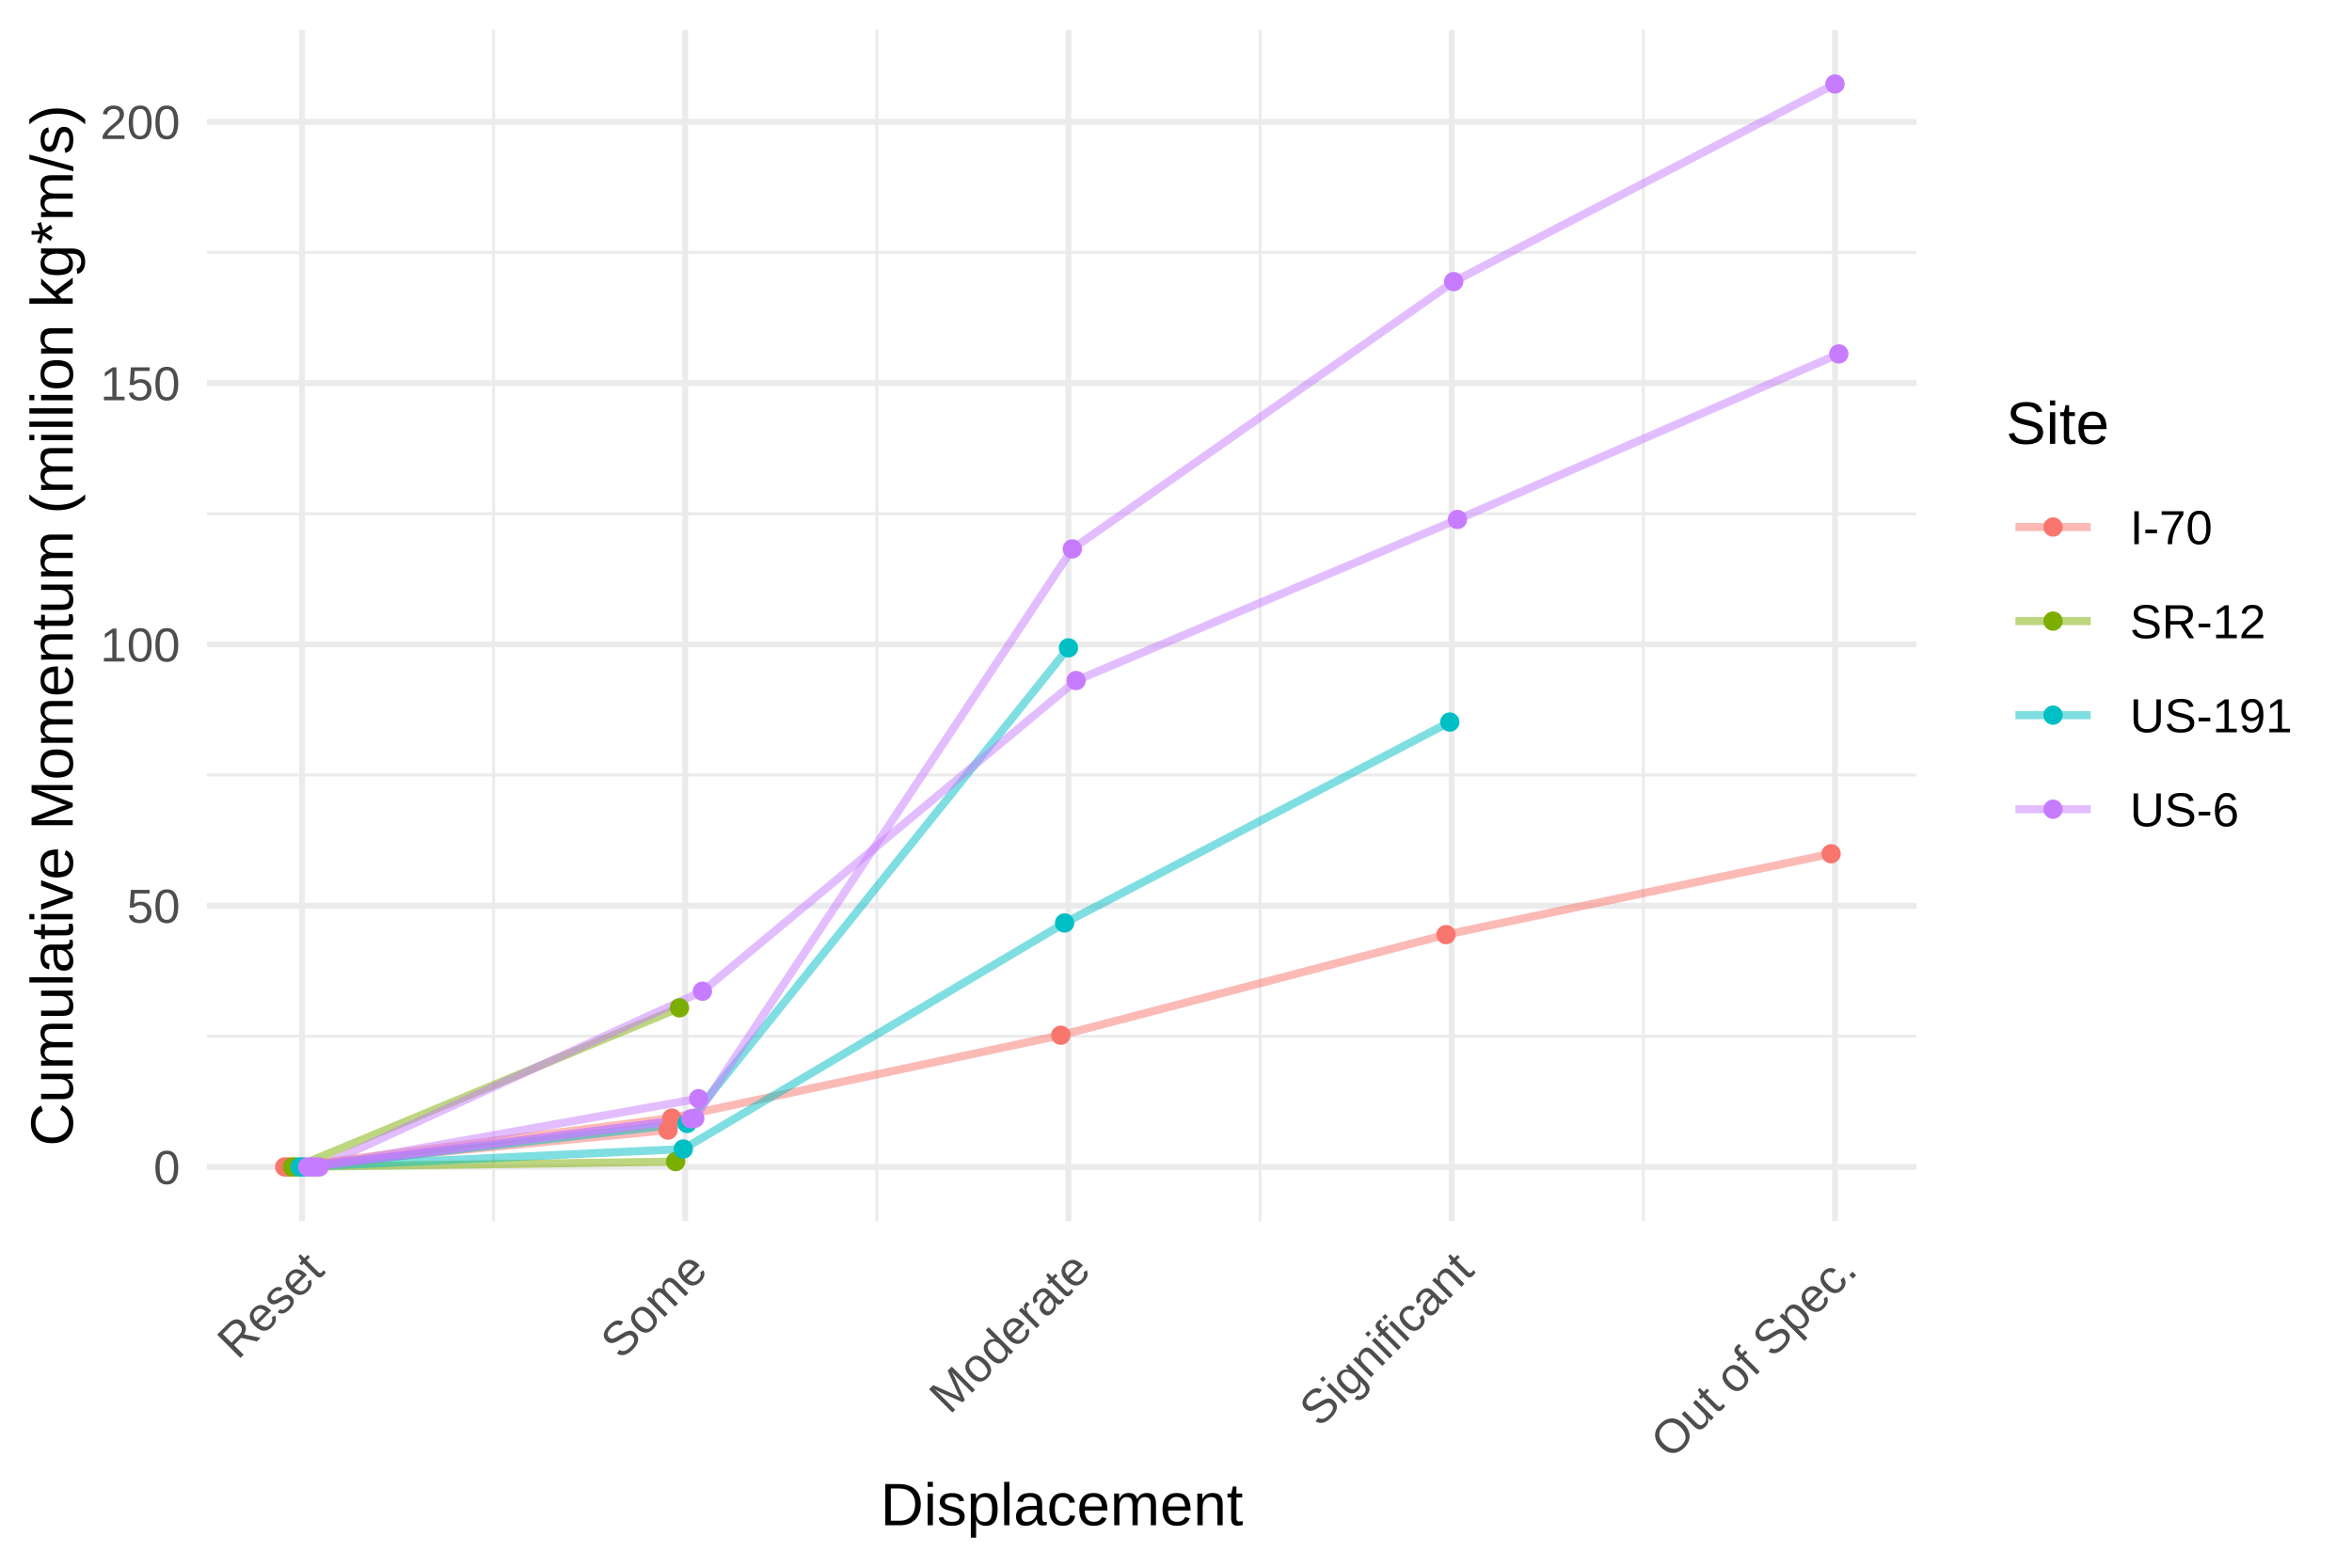
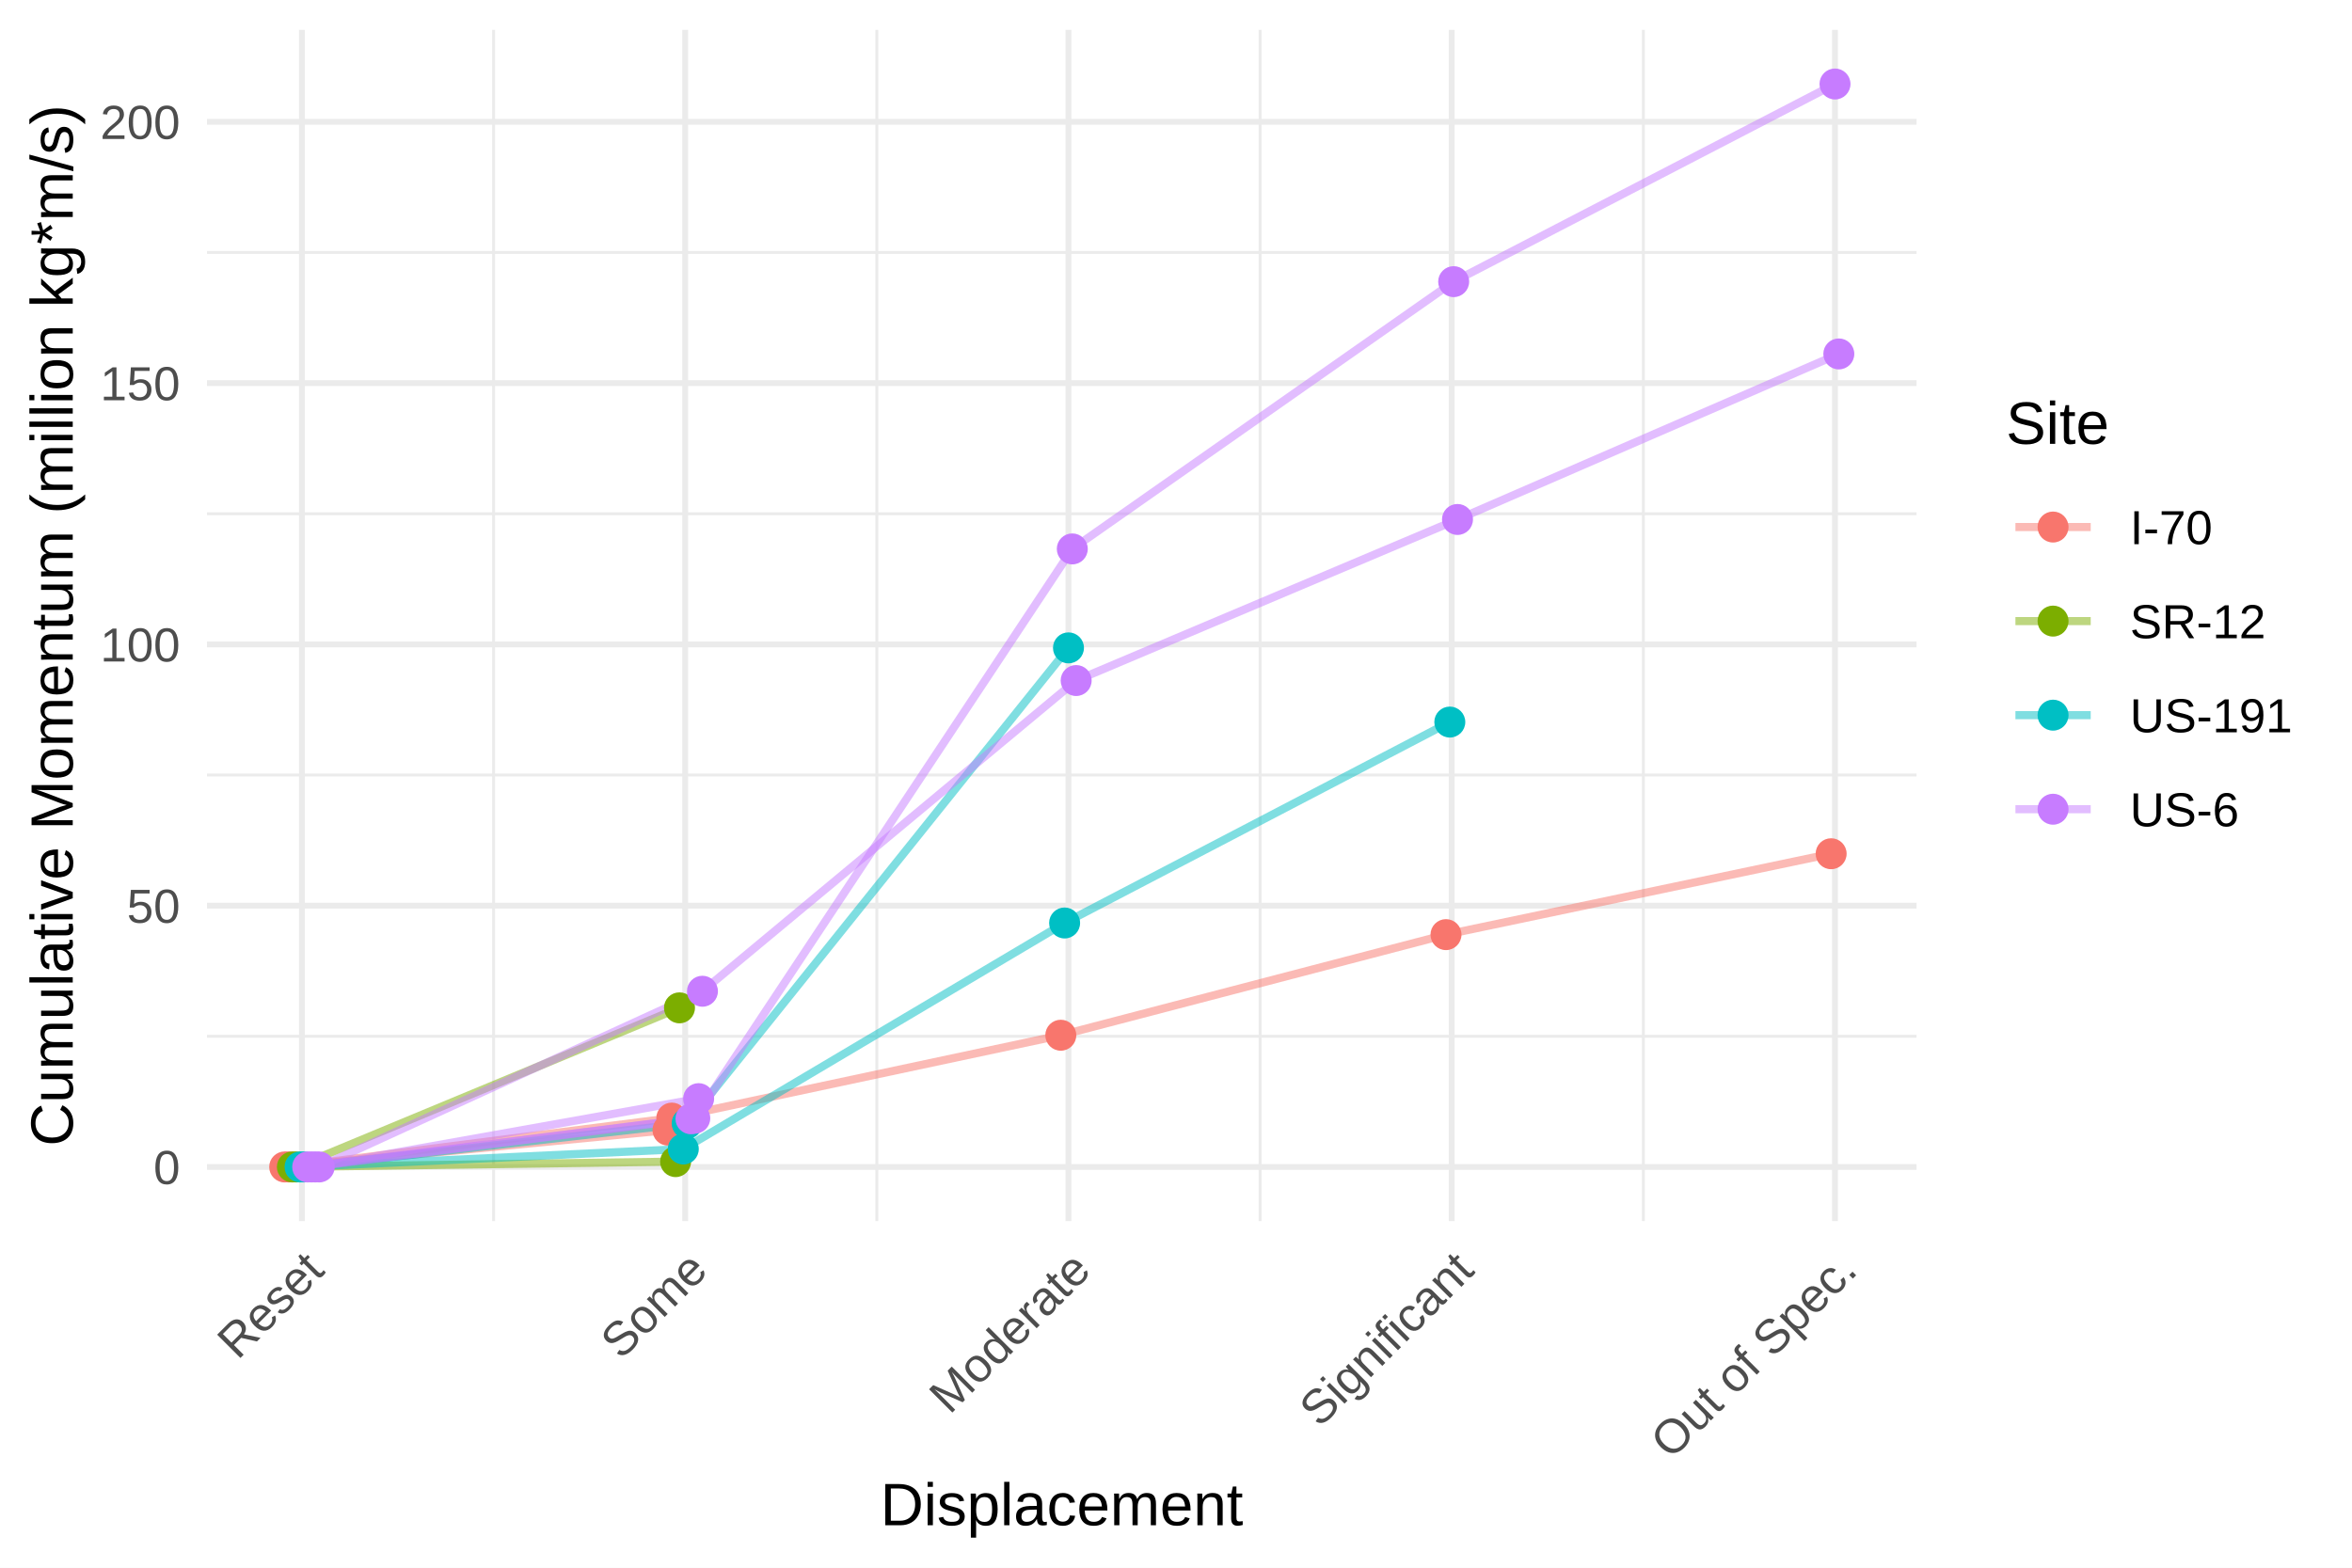
<svg xmlns="http://www.w3.org/2000/svg" width="432.00pt" height="288.00pt" viewBox="0 0 432.00 288.00">
  <g class="svglite">
    <defs>
      <style type="text/css">
    .svglite line, .svglite polyline, .svglite polygon, .svglite path, .svglite rect, .svglite circle {
      fill: none;
      stroke: #000000;
      stroke-linecap: round;
      stroke-linejoin: round;
      stroke-miterlimit: 10.00;
    }
    .svglite text {
      white-space: pre;
    }
    .svglite g.glyphgroup path {
      fill: inherit;
      stroke: none;
    }
  </style>
    </defs>
    <rect width="100%" height="100%" style="stroke: none; fill: #FFFFFF;" />
    <defs>
      <clipPath id="cpMC4wMHw0MzIuMDB8MC4wMHwyODguMDA=">
        <rect x="0.00" y="0.00" width="432.00" height="288.00" />
      </clipPath>
    </defs>
    <g clip-path="url(#cpMC4wMHw0MzIuMDB8MC4wMHwyODguMDA=)">
      <rect x="0" y="0.00" width="432.00" height="288.00" style="stroke-width: 1.07; stroke: none; fill: #FFFFFF;" />
    </g>
    <defs>
      <clipPath id="cpMzguMDJ8MzUyLjAyfDUuNDh8MjI0LjMz">
        <rect x="38.02" y="5.48" width="314.00" height="218.85" />
      </clipPath>
    </defs>
    <g clip-path="url(#cpMzguMDJ8MzUyLjAyfDUuNDh8MjI0LjMz)">
      <polyline points="38.02,190.38 352.02,190.38 " style="stroke-width: 0.53; stroke: #EBEBEB; stroke-linecap: butt;" />
      <polyline points="38.02,142.38 352.02,142.38 " style="stroke-width: 0.53; stroke: #EBEBEB; stroke-linecap: butt;" />
      <polyline points="38.02,94.38 352.02,94.38 " style="stroke-width: 0.53; stroke: #EBEBEB; stroke-linecap: butt;" />
      <polyline points="38.02,46.38 352.02,46.38 " style="stroke-width: 0.53; stroke: #EBEBEB; stroke-linecap: butt;" />
      <polyline points="90.66,224.33 90.66,5.48 " style="stroke-width: 0.53; stroke: #EBEBEB; stroke-linecap: butt;" />
      <polyline points="161.05,224.33 161.05,5.48 " style="stroke-width: 0.53; stroke: #EBEBEB; stroke-linecap: butt;" />
      <polyline points="231.45,224.33 231.45,5.48 " style="stroke-width: 0.53; stroke: #EBEBEB; stroke-linecap: butt;" />
      <polyline points="301.84,224.33 301.84,5.48 " style="stroke-width: 0.53; stroke: #EBEBEB; stroke-linecap: butt;" />
      <polyline points="38.02,214.38 352.02,214.38 " style="stroke-width: 1.07; stroke: #EBEBEB; stroke-linecap: butt;" />
      <polyline points="38.02,166.38 352.02,166.38 " style="stroke-width: 1.07; stroke: #EBEBEB; stroke-linecap: butt;" />
      <polyline points="38.02,118.38 352.02,118.38 " style="stroke-width: 1.07; stroke: #EBEBEB; stroke-linecap: butt;" />
      <polyline points="38.02,70.38 352.02,70.38 " style="stroke-width: 1.07; stroke: #EBEBEB; stroke-linecap: butt;" />
      <polyline points="38.02,22.38 352.02,22.38 " style="stroke-width: 1.07; stroke: #EBEBEB; stroke-linecap: butt;" />
      <polyline points="55.46,224.33 55.46,5.48 " style="stroke-width: 1.07; stroke: #EBEBEB; stroke-linecap: butt;" />
      <polyline points="125.85,224.33 125.85,5.48 " style="stroke-width: 1.07; stroke: #EBEBEB; stroke-linecap: butt;" />
      <polyline points="196.25,224.33 196.25,5.48 " style="stroke-width: 1.07; stroke: #EBEBEB; stroke-linecap: butt;" />
      <polyline points="266.64,224.33 266.64,5.48 " style="stroke-width: 1.07; stroke: #EBEBEB; stroke-linecap: butt;" />
      <polyline points="337.04,224.33 337.04,5.48 " style="stroke-width: 1.07; stroke: #EBEBEB; stroke-linecap: butt;" />
      <polyline points="52.29,214.38 122.69,207.61 " style="stroke-width: 1.49; stroke: #F8766D; stroke-opacity: 0.50; stroke-linecap: butt;" />
      <polyline points="52.99,214.38 123.39,205.40 194.84,190.18 265.59,171.70 336.33,156.84 " style="stroke-width: 1.49; stroke: #F8766D; stroke-opacity: 0.50; stroke-linecap: butt;" />
      <polyline points="53.70,214.38 124.09,213.40 " style="stroke-width: 1.49; stroke: #7CAE00; stroke-opacity: 0.50; stroke-linecap: butt;" />
      <polyline points="54.40,214.38 124.80,185.15 " style="stroke-width: 1.49; stroke: #7CAE00; stroke-opacity: 0.50; stroke-linecap: butt;" />
      <polyline points="55.11,214.38 125.50,211.09 195.54,169.56 266.29,132.65 " style="stroke-width: 1.49; stroke: #00BFC4; stroke-opacity: 0.50; stroke-linecap: butt;" />
      <polyline points="55.81,214.38 126.21,206.38 196.25,119.02 " style="stroke-width: 1.49; stroke: #00BFC4; stroke-opacity: 0.50; stroke-linecap: butt;" />
      <polyline points="56.51,214.38 126.91,205.53 " style="stroke-width: 1.49; stroke: #C77CFF; stroke-opacity: 0.50; stroke-linecap: butt;" />
      <polyline points="57.22,214.38 127.61,205.43 196.95,100.84 267.00,51.74 337.04,15.43 " style="stroke-width: 1.49; stroke: #C77CFF; stroke-opacity: 0.50; stroke-linecap: butt;" />
      <polyline points="57.92,214.38 128.32,201.83 " style="stroke-width: 1.49; stroke: #C77CFF; stroke-opacity: 0.50; stroke-linecap: butt;" />
      <polyline points="58.63,214.38 129.02,182.10 197.66,125.02 267.70,95.43 337.74,65.02 " style="stroke-width: 1.49; stroke: #C77CFF; stroke-opacity: 0.50; stroke-linecap: butt;" />
-       <circle cx="52.29" cy="214.38" r="1.42" style="stroke-width: 0.71; stroke: #F8766D; fill: #F8766D;" />
-       <circle cx="122.69" cy="207.61" r="1.42" style="stroke-width: 0.71; stroke: #F8766D; fill: #F8766D;" />
-       <circle cx="52.99" cy="214.38" r="1.42" style="stroke-width: 0.71; stroke: #F8766D; fill: #F8766D;" />
-       <circle cx="123.39" cy="205.40" r="1.42" style="stroke-width: 0.71; stroke: #F8766D; fill: #F8766D;" />
-       <circle cx="194.84" cy="190.18" r="1.42" style="stroke-width: 0.71; stroke: #F8766D; fill: #F8766D;" />
-       <circle cx="265.59" cy="171.70" r="1.42" style="stroke-width: 0.71; stroke: #F8766D; fill: #F8766D;" />
-       <circle cx="336.33" cy="156.84" r="1.42" style="stroke-width: 0.71; stroke: #F8766D; fill: #F8766D;" />
-       <circle cx="53.70" cy="214.38" r="1.42" style="stroke-width: 0.71; stroke: #7CAE00; fill: #7CAE00;" />
-       <circle cx="124.09" cy="213.40" r="1.42" style="stroke-width: 0.71; stroke: #7CAE00; fill: #7CAE00;" />
-       <circle cx="54.40" cy="214.38" r="1.42" style="stroke-width: 0.71; stroke: #7CAE00; fill: #7CAE00;" />
-       <circle cx="124.80" cy="185.15" r="1.42" style="stroke-width: 0.71; stroke: #7CAE00; fill: #7CAE00;" />
-       <circle cx="55.11" cy="214.38" r="1.42" style="stroke-width: 0.71; stroke: #00BFC4; fill: #00BFC4;" />
-       <circle cx="125.50" cy="211.09" r="1.42" style="stroke-width: 0.71; stroke: #00BFC4; fill: #00BFC4;" />
-       <circle cx="195.54" cy="169.56" r="1.42" style="stroke-width: 0.71; stroke: #00BFC4; fill: #00BFC4;" />
-       <circle cx="266.29" cy="132.65" r="1.42" style="stroke-width: 0.71; stroke: #00BFC4; fill: #00BFC4;" />
-       <circle cx="55.81" cy="214.38" r="1.42" style="stroke-width: 0.71; stroke: #00BFC4; fill: #00BFC4;" />
-       <circle cx="126.21" cy="206.38" r="1.42" style="stroke-width: 0.71; stroke: #00BFC4; fill: #00BFC4;" />
-       <circle cx="196.25" cy="119.02" r="1.42" style="stroke-width: 0.71; stroke: #00BFC4; fill: #00BFC4;" />
-       <circle cx="56.51" cy="214.38" r="1.42" style="stroke-width: 0.71; stroke: #C77CFF; fill: #C77CFF;" />
-       <circle cx="126.91" cy="205.53" r="1.42" style="stroke-width: 0.71; stroke: #C77CFF; fill: #C77CFF;" />
-       <circle cx="57.22" cy="214.38" r="1.42" style="stroke-width: 0.71; stroke: #C77CFF; fill: #C77CFF;" />
-       <circle cx="127.61" cy="205.43" r="1.42" style="stroke-width: 0.71; stroke: #C77CFF; fill: #C77CFF;" />
-       <circle cx="196.95" cy="100.84" r="1.42" style="stroke-width: 0.71; stroke: #C77CFF; fill: #C77CFF;" />
-       <circle cx="267.00" cy="51.74" r="1.42" style="stroke-width: 0.71; stroke: #C77CFF; fill: #C77CFF;" />
-       <circle cx="337.04" cy="15.43" r="1.42" style="stroke-width: 0.71; stroke: #C77CFF; fill: #C77CFF;" />
-       <circle cx="57.92" cy="214.38" r="1.42" style="stroke-width: 0.71; stroke: #C77CFF; fill: #C77CFF;" />
-       <circle cx="128.32" cy="201.83" r="1.42" style="stroke-width: 0.71; stroke: #C77CFF; fill: #C77CFF;" />
-       <circle cx="58.63" cy="214.38" r="1.42" style="stroke-width: 0.71; stroke: #C77CFF; fill: #C77CFF;" />
-       <circle cx="129.02" cy="182.10" r="1.42" style="stroke-width: 0.71; stroke: #C77CFF; fill: #C77CFF;" />
-       <circle cx="197.66" cy="125.02" r="1.42" style="stroke-width: 0.71; stroke: #C77CFF; fill: #C77CFF;" />
-       <circle cx="267.70" cy="95.43" r="1.42" style="stroke-width: 0.71; stroke: #C77CFF; fill: #C77CFF;" />
-       <circle cx="337.74" cy="65.02" r="1.42" style="stroke-width: 0.71; stroke: #C77CFF; fill: #C77CFF;" />
+       <circle cx="52.29" cy="214.38" r="2.49" style="stroke-width: 0.71; stroke: #F8766D; fill: #F8766D;" />
+       <circle cx="122.69" cy="207.61" r="2.49" style="stroke-width: 0.71; stroke: #F8766D; fill: #F8766D;" />
+       <circle cx="52.99" cy="214.38" r="2.49" style="stroke-width: 0.71; stroke: #F8766D; fill: #F8766D;" />
+       <circle cx="123.39" cy="205.40" r="2.49" style="stroke-width: 0.71; stroke: #F8766D; fill: #F8766D;" />
+       <circle cx="194.84" cy="190.18" r="2.49" style="stroke-width: 0.71; stroke: #F8766D; fill: #F8766D;" />
+       <circle cx="265.59" cy="171.70" r="2.49" style="stroke-width: 0.71; stroke: #F8766D; fill: #F8766D;" />
+       <circle cx="336.33" cy="156.84" r="2.49" style="stroke-width: 0.71; stroke: #F8766D; fill: #F8766D;" />
+       <circle cx="53.70" cy="214.38" r="2.49" style="stroke-width: 0.71; stroke: #7CAE00; fill: #7CAE00;" />
+       <circle cx="124.09" cy="213.40" r="2.49" style="stroke-width: 0.71; stroke: #7CAE00; fill: #7CAE00;" />
+       <circle cx="54.40" cy="214.38" r="2.49" style="stroke-width: 0.71; stroke: #7CAE00; fill: #7CAE00;" />
+       <circle cx="124.80" cy="185.15" r="2.49" style="stroke-width: 0.71; stroke: #7CAE00; fill: #7CAE00;" />
+       <circle cx="55.11" cy="214.38" r="2.49" style="stroke-width: 0.71; stroke: #00BFC4; fill: #00BFC4;" />
+       <circle cx="125.50" cy="211.09" r="2.49" style="stroke-width: 0.71; stroke: #00BFC4; fill: #00BFC4;" />
+       <circle cx="195.54" cy="169.56" r="2.49" style="stroke-width: 0.71; stroke: #00BFC4; fill: #00BFC4;" />
+       <circle cx="266.29" cy="132.65" r="2.49" style="stroke-width: 0.71; stroke: #00BFC4; fill: #00BFC4;" />
+       <circle cx="55.81" cy="214.38" r="2.49" style="stroke-width: 0.71; stroke: #00BFC4; fill: #00BFC4;" />
+       <circle cx="126.21" cy="206.38" r="2.49" style="stroke-width: 0.71; stroke: #00BFC4; fill: #00BFC4;" />
+       <circle cx="196.25" cy="119.02" r="2.49" style="stroke-width: 0.71; stroke: #00BFC4; fill: #00BFC4;" />
+       <circle cx="56.51" cy="214.38" r="2.49" style="stroke-width: 0.71; stroke: #C77CFF; fill: #C77CFF;" />
+       <circle cx="126.91" cy="205.53" r="2.49" style="stroke-width: 0.71; stroke: #C77CFF; fill: #C77CFF;" />
+       <circle cx="57.22" cy="214.38" r="2.49" style="stroke-width: 0.71; stroke: #C77CFF; fill: #C77CFF;" />
+       <circle cx="127.61" cy="205.43" r="2.49" style="stroke-width: 0.71; stroke: #C77CFF; fill: #C77CFF;" />
+       <circle cx="196.95" cy="100.84" r="2.49" style="stroke-width: 0.71; stroke: #C77CFF; fill: #C77CFF;" />
+       <circle cx="267.00" cy="51.74" r="2.49" style="stroke-width: 0.71; stroke: #C77CFF; fill: #C77CFF;" />
+       <circle cx="337.04" cy="15.43" r="2.49" style="stroke-width: 0.71; stroke: #C77CFF; fill: #C77CFF;" />
+       <circle cx="57.92" cy="214.38" r="2.49" style="stroke-width: 0.71; stroke: #C77CFF; fill: #C77CFF;" />
+       <circle cx="128.32" cy="201.83" r="2.49" style="stroke-width: 0.71; stroke: #C77CFF; fill: #C77CFF;" />
+       <circle cx="58.63" cy="214.38" r="2.49" style="stroke-width: 0.71; stroke: #C77CFF; fill: #C77CFF;" />
+       <circle cx="129.02" cy="182.10" r="2.49" style="stroke-width: 0.71; stroke: #C77CFF; fill: #C77CFF;" />
+       <circle cx="197.66" cy="125.02" r="2.49" style="stroke-width: 0.71; stroke: #C77CFF; fill: #C77CFF;" />
+       <circle cx="267.70" cy="95.43" r="2.49" style="stroke-width: 0.71; stroke: #C77CFF; fill: #C77CFF;" />
+       <circle cx="337.74" cy="65.02" r="2.49" style="stroke-width: 0.71; stroke: #C77CFF; fill: #C77CFF;" />
    </g>
    <g clip-path="url(#cpMC4wMHw0MzIuMDB8MC4wMHwyODguMDA=)">
      <text x="33.09" y="217.53" text-anchor="end" style="font-size: 8.80px;fill: #4D4D4D; font-family: &quot;Arial&quot;;" textLength="4.89px" lengthAdjust="spacingAndGlyphs">0</text>
      <text x="33.09" y="169.53" text-anchor="end" style="font-size: 8.80px;fill: #4D4D4D; font-family: &quot;Arial&quot;;" textLength="9.78px" lengthAdjust="spacingAndGlyphs">50</text>
      <text x="33.09" y="121.53" text-anchor="end" style="font-size: 8.80px;fill: #4D4D4D; font-family: &quot;Arial&quot;;" textLength="14.67px" lengthAdjust="spacingAndGlyphs">100</text>
      <text x="33.09" y="73.53" text-anchor="end" style="font-size: 8.80px;fill: #4D4D4D; font-family: &quot;Arial&quot;;" textLength="14.67px" lengthAdjust="spacingAndGlyphs">150</text>
      <text x="33.09" y="25.53" text-anchor="end" style="font-size: 8.80px;fill: #4D4D4D; font-family: &quot;Arial&quot;;" textLength="14.67px" lengthAdjust="spacingAndGlyphs">200</text>
      <text transform="translate(59.91,233.72) rotate(-45)" text-anchor="end" style="font-size: 8.80px;fill: #4D4D4D; font-family: &quot;Arial&quot;;" textLength="22.98px" lengthAdjust="spacingAndGlyphs">Reset</text>
      <text transform="translate(130.31,233.72) rotate(-45)" text-anchor="end" style="font-size: 8.80px;fill: #4D4D4D; font-family: &quot;Arial&quot;;" textLength="22.98px" lengthAdjust="spacingAndGlyphs">Some</text>
      <text transform="translate(200.70,233.72) rotate(-45)" text-anchor="end" style="font-size: 8.80px;fill: #4D4D4D; font-family: &quot;Arial&quot;;" textLength="37.14px" lengthAdjust="spacingAndGlyphs">Moderate</text>
      <text transform="translate(271.10,233.72) rotate(-45)" text-anchor="end" style="font-size: 8.80px;fill: #4D4D4D; font-family: &quot;Arial&quot;;" textLength="40.58px" lengthAdjust="spacingAndGlyphs">Significant</text>
      <text transform="translate(341.49,233.72) rotate(-45)" text-anchor="end" style="font-size: 8.80px;fill: #4D4D4D; font-family: &quot;Arial&quot;;" textLength="48.88px" lengthAdjust="spacingAndGlyphs">Out of Spec.</text>
      <text x="195.02" y="280.20" text-anchor="middle" style="font-size: 11.00px; font-family: &quot;Arial&quot;;" textLength="66.66px" lengthAdjust="spacingAndGlyphs">Displacement</text>
      <text transform="translate(13.36,114.91) rotate(-90)" text-anchor="middle" style="font-size: 11.00px; font-family: &quot;Arial&quot;;" textLength="194.41px" lengthAdjust="spacingAndGlyphs"> Cumulative Momentum (million kg*m/s)</text>
      <text x="368.45" y="81.54" style="font-size: 11.00px; font-family: &quot;Arial&quot;;" textLength="18.97px" lengthAdjust="spacingAndGlyphs">Site</text>
      <line x1="370.18" y1="96.82" x2="384.01" y2="96.82" style="stroke-width: 1.49; stroke: #F8766D; stroke-opacity: 0.50; stroke-linecap: butt;" />
-       <circle cx="377.09" cy="96.82" r="1.42" style="stroke-width: 0.71; stroke: #F8766D; fill: #F8766D;" />
+       <circle cx="377.09" cy="96.82" r="2.49" style="stroke-width: 0.71; stroke: #F8766D; fill: #F8766D;" />
      <line x1="370.18" y1="114.10" x2="384.01" y2="114.10" style="stroke-width: 1.49; stroke: #7CAE00; stroke-opacity: 0.50; stroke-linecap: butt;" />
-       <circle cx="377.09" cy="114.10" r="1.42" style="stroke-width: 0.71; stroke: #7CAE00; fill: #7CAE00;" />
+       <circle cx="377.09" cy="114.10" r="2.49" style="stroke-width: 0.71; stroke: #7CAE00; fill: #7CAE00;" />
      <line x1="370.18" y1="131.38" x2="384.01" y2="131.38" style="stroke-width: 1.49; stroke: #00BFC4; stroke-opacity: 0.50; stroke-linecap: butt;" />
-       <circle cx="377.09" cy="131.38" r="1.42" style="stroke-width: 0.71; stroke: #00BFC4; fill: #00BFC4;" />
+       <circle cx="377.09" cy="131.38" r="2.49" style="stroke-width: 0.71; stroke: #00BFC4; fill: #00BFC4;" />
      <line x1="370.18" y1="148.66" x2="384.01" y2="148.66" style="stroke-width: 1.49; stroke: #C77CFF; stroke-opacity: 0.50; stroke-linecap: butt;" />
-       <circle cx="377.09" cy="148.66" r="1.42" style="stroke-width: 0.71; stroke: #C77CFF; fill: #C77CFF;" />
+       <circle cx="377.09" cy="148.66" r="2.49" style="stroke-width: 0.71; stroke: #C77CFF; fill: #C77CFF;" />
      <text x="391.21" y="99.97" style="font-size: 8.80px; font-family: &quot;Arial&quot;;" textLength="15.14px" lengthAdjust="spacingAndGlyphs">I-70</text>
      <text x="391.21" y="117.25" style="font-size: 8.80px; font-family: &quot;Arial&quot;;" textLength="24.94px" lengthAdjust="spacingAndGlyphs">SR-12</text>
      <text x="391.21" y="134.53" style="font-size: 8.80px; font-family: &quot;Arial&quot;;" textLength="29.83px" lengthAdjust="spacingAndGlyphs">US-191</text>
      <text x="391.21" y="151.81" style="font-size: 8.80px; font-family: &quot;Arial&quot;;" textLength="20.05px" lengthAdjust="spacingAndGlyphs">US-6</text>
    </g>
  </g>
</svg>
